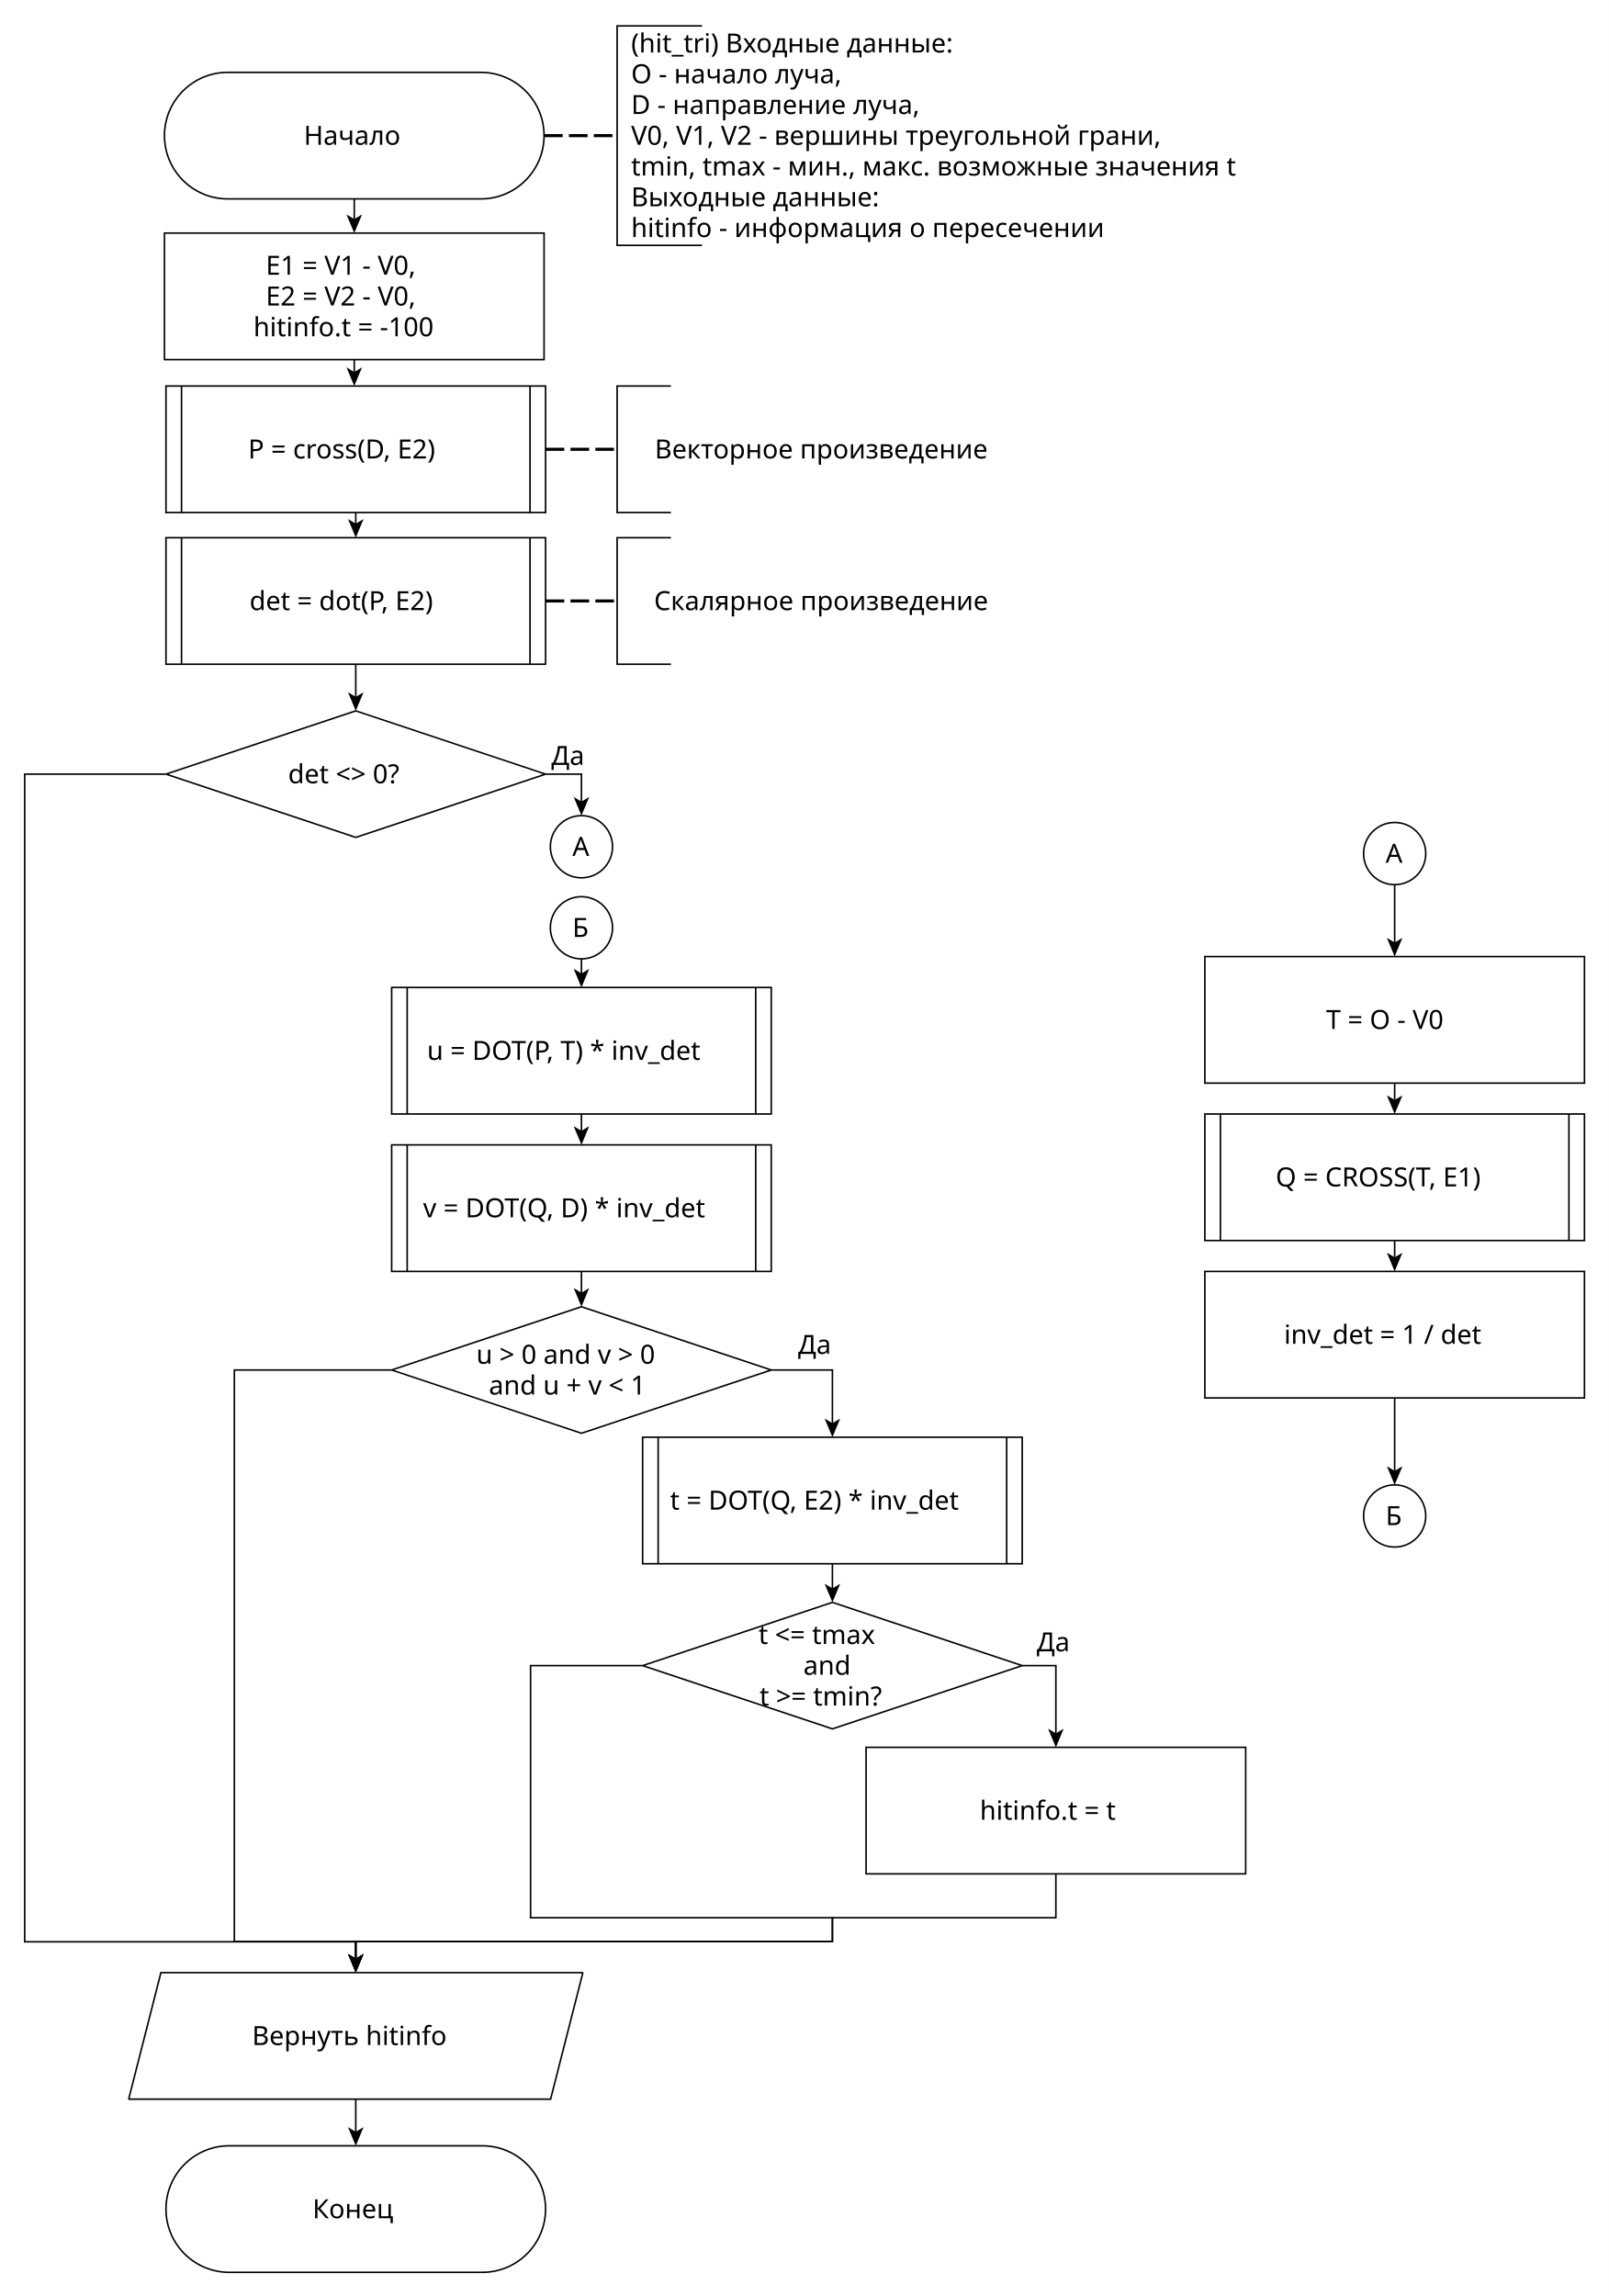
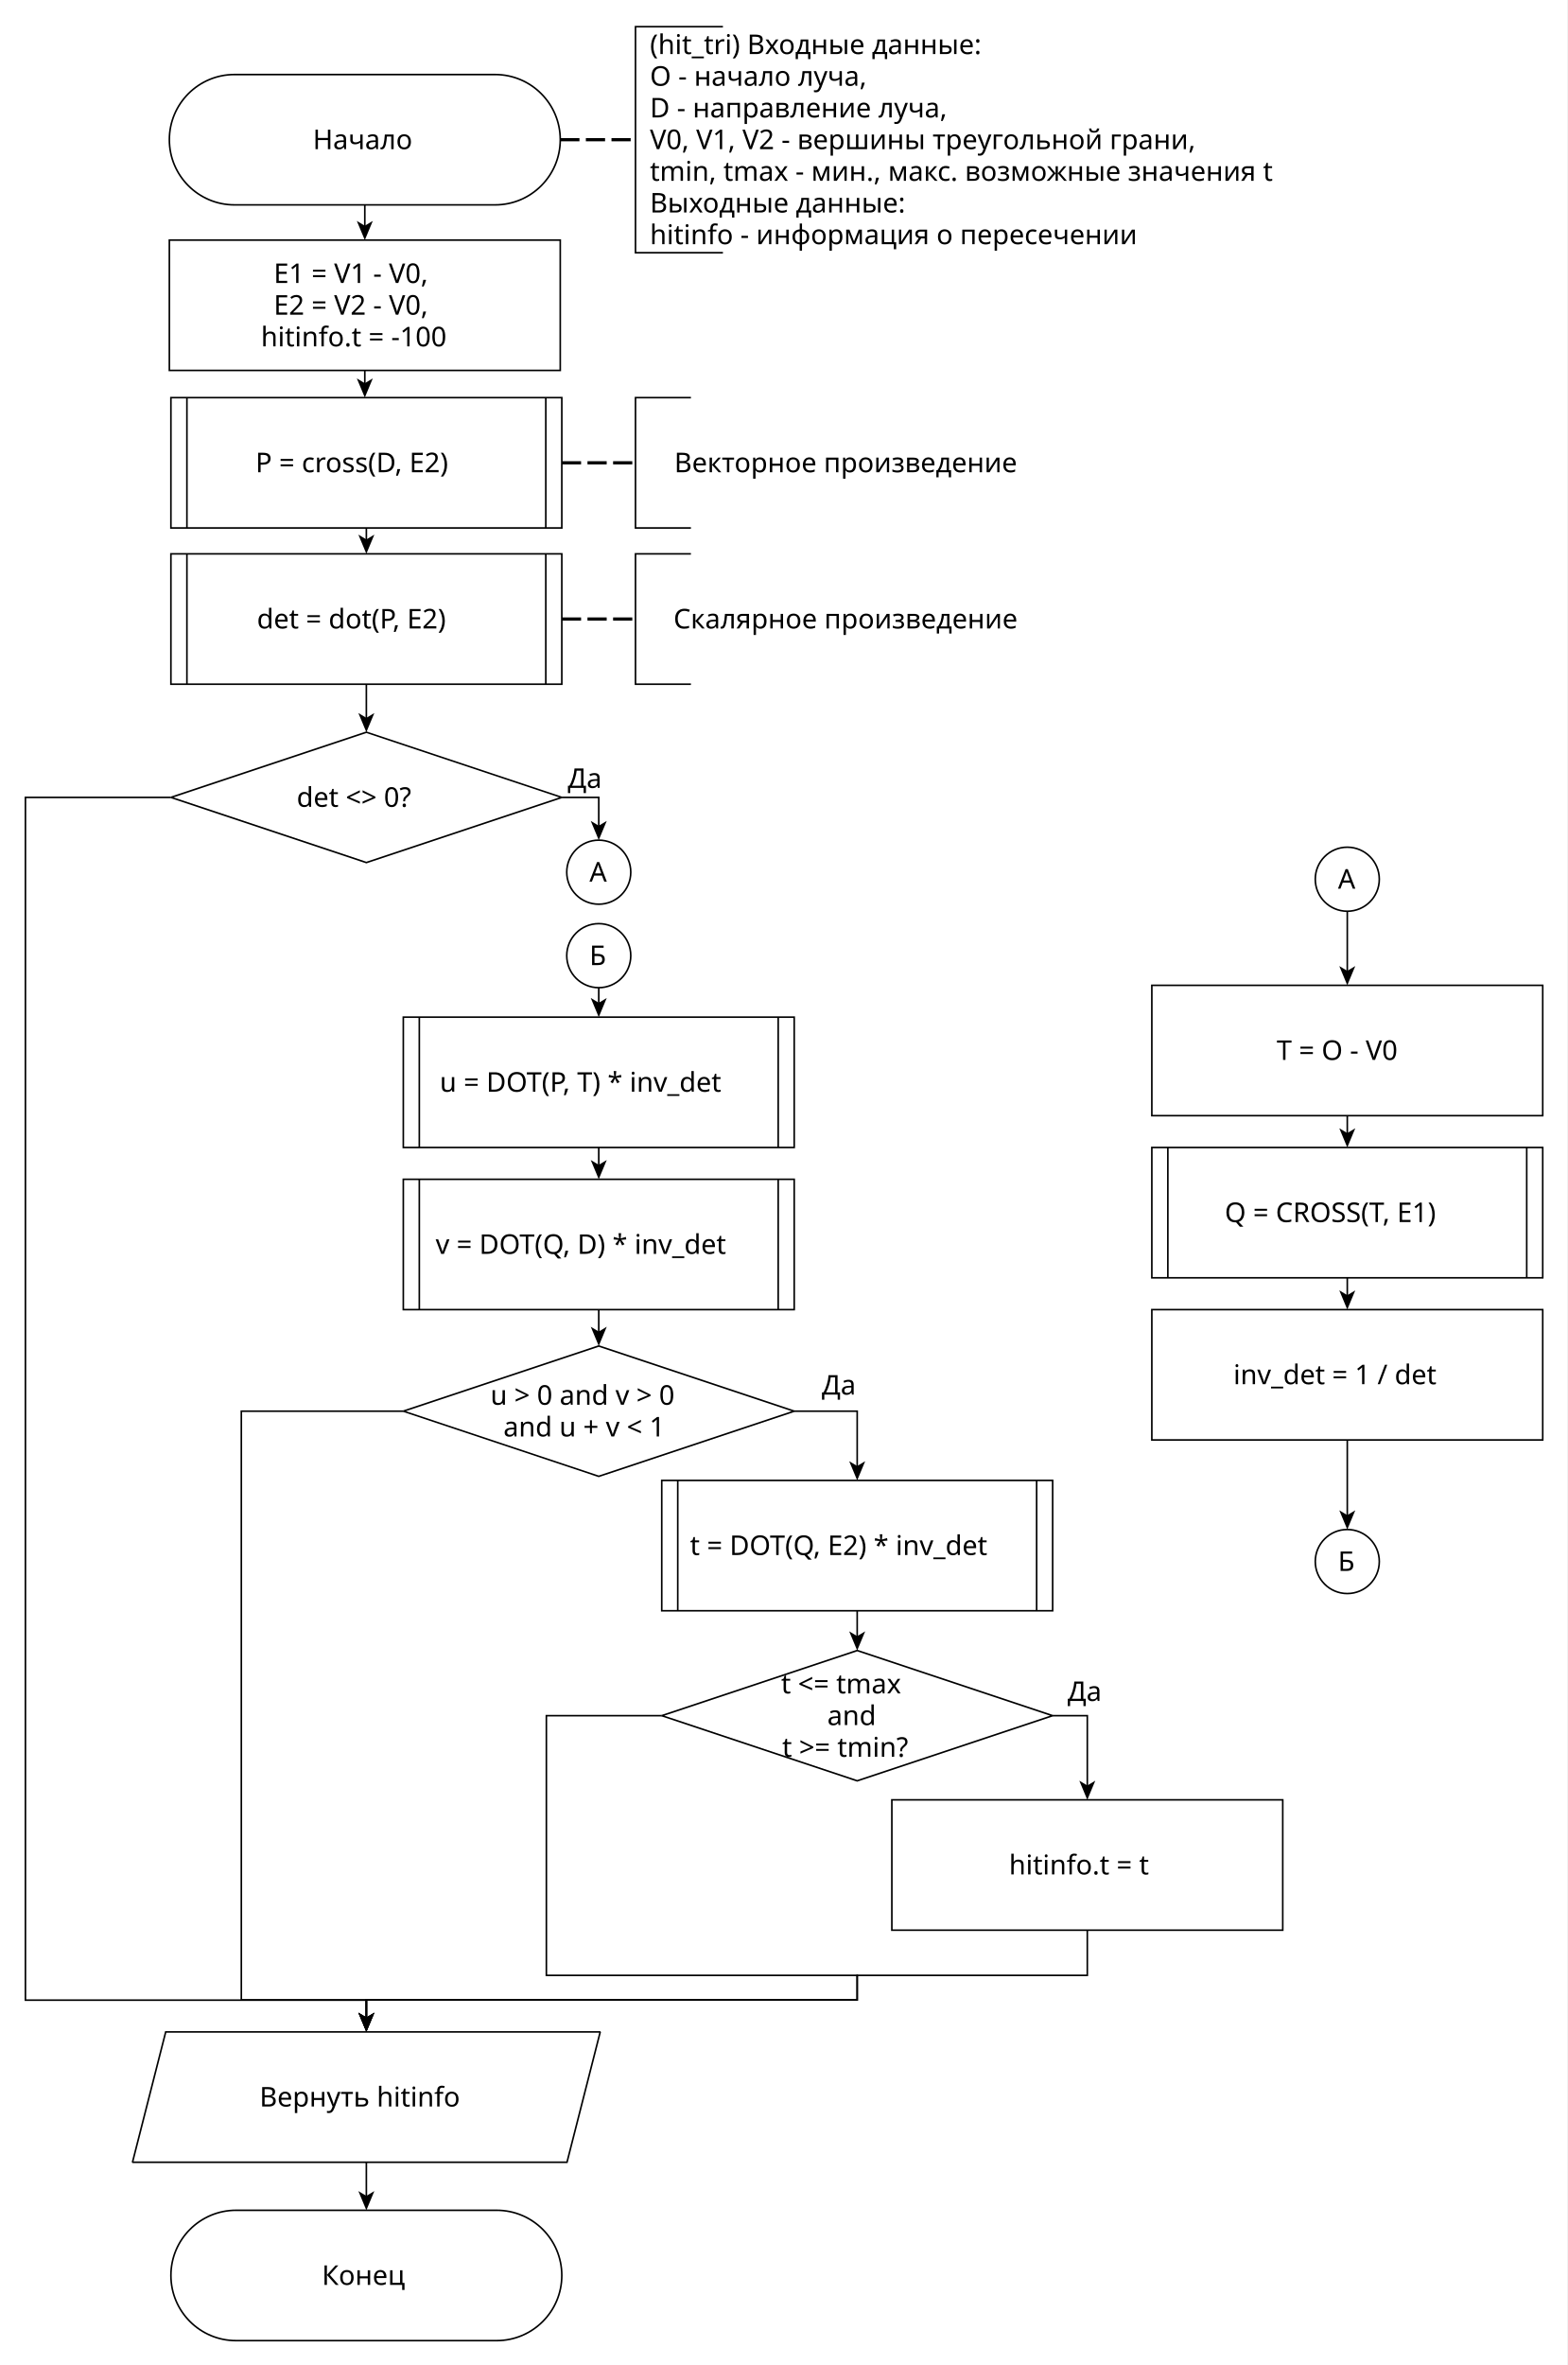
- <svg xmlns="http://www.w3.org/2000/svg" fill-opacity="1" color-rendering="auto" color-interpolation="auto" text-rendering="auto" stroke="black" stroke-linecap="square" width="1035" stroke-miterlimit="10" shape-rendering="auto" stroke-opacity="1" fill="black" stroke-dasharray="none" font-weight="normal" stroke-width="1" height="1477" font-family="'Dialog'" font-style="normal" stroke-linejoin="miter" font-size="12px" stroke-dashoffset="0" image-rendering="auto">
+ <svg xmlns="http://www.w3.org/2000/svg" fill-opacity="1" color-rendering="auto" color-interpolation="auto" text-rendering="auto" stroke="black" stroke-linecap="square" width="979" stroke-miterlimit="10" shape-rendering="auto" stroke-opacity="1" fill="black" stroke-dasharray="none" font-weight="normal" stroke-width="1" height="1477" font-family="'Dialog'" font-style="normal" stroke-linejoin="miter" font-size="12px" stroke-dashoffset="0" image-rendering="auto">
  <defs id="genericDefs" />
  <g>
    <defs id="defs1">
      <clipPath clipPathUnits="userSpaceOnUse" id="clipPath1">
-         <path d="M0 0 L1035 0 L1035 1477 L0 1477 L0 0 Z" />
+         <path d="M0 0 L979 0 L979 1477 L0 1477 L0 0 Z" />
      </clipPath>
      <clipPath clipPathUnits="userSpaceOnUse" id="clipPath2">
-         <path d="M418 110 L1453 110 L1453 1587 L418 1587 L418 110 Z" />
+         <path d="M418 110 L1397 110 L1397 1587 L418 1587 L418 110 Z" />
      </clipPath>
    </defs>
    <g fill="white" text-rendering="geometricPrecision" shape-rendering="geometricPrecision" transform="translate(-418,-110)" stroke="white">
-       <rect x="418" width="1035" height="1477" y="110" clip-path="url(#clipPath2)" stroke="none" />
+       <rect x="418" width="979" height="1477" y="110" clip-path="url(#clipPath2)" stroke="none" />
    </g>
    <g text-rendering="geometricPrecision" stroke-miterlimit="1.45" shape-rendering="geometricPrecision" transform="matrix(1,0,0,1,-418,-110)" stroke-linecap="butt">
      <rect x="523.8" y="156.55" clip-path="url(#clipPath2)" fill="none" width="244.2" rx="40.7" ry="40.7" height="81.4" />
      <text x="613.436" font-size="17px" y="203.135" clip-path="url(#clipPath2)" font-family="sans-serif" stroke="none" xml:space="preserve">Начало</text>
    </g>
    <g text-rendering="geometricPrecision" stroke-miterlimit="1.45" shape-rendering="geometricPrecision" transform="matrix(1,0,0,1,-418,-110)" stroke-linecap="butt">
      <path fill="none" d="M869.625 126.667 L815 126.667 L815 267.833 L869.625 267.833" clip-path="url(#clipPath2)" />
      <text x="824.013" font-size="17px" y="143.768" clip-path="url(#clipPath2)" font-family="sans-serif" stroke="none" xml:space="preserve">(hit_tri) Входные данные:</text>
      <text x="824.013" font-size="17px" y="163.557" clip-path="url(#clipPath2)" font-family="sans-serif" stroke="none" xml:space="preserve">O - начало луча,</text>
      <text x="824.013" font-size="17px" y="183.346" clip-path="url(#clipPath2)" font-family="sans-serif" stroke="none" xml:space="preserve">D - направление луча,</text>
      <text x="824.013" font-size="17px" y="203.135" clip-path="url(#clipPath2)" font-family="sans-serif" stroke="none" xml:space="preserve">V0, V1, V2 - вершины треугольной грани,</text>
      <text x="824.013" font-size="17px" y="222.924" clip-path="url(#clipPath2)" font-family="sans-serif" stroke="none" xml:space="preserve">tmin, tmax - мин., макс. возможные значения t</text>
      <text x="824.013" font-size="17px" y="242.713" clip-path="url(#clipPath2)" font-family="sans-serif" stroke="none" xml:space="preserve">Выходные данные: </text>
      <text x="824.013" font-size="17px" y="262.502" clip-path="url(#clipPath2)" font-family="sans-serif" stroke="none" xml:space="preserve">hitinfo - информация о пересечении</text>
    </g>
    <g text-rendering="geometricPrecision" stroke-miterlimit="1.45" shape-rendering="geometricPrecision" transform="matrix(1,0,0,1,-418,-110)" stroke-linecap="butt">
      <rect x="524.768" y="1490.377" clip-path="url(#clipPath2)" fill="none" width="244.2" rx="40.7" ry="40.7" height="81.4" />
      <text x="619.061" font-size="17px" y="1536.962" clip-path="url(#clipPath2)" font-family="sans-serif" stroke="none" xml:space="preserve">Конец</text>
    </g>
    <g text-rendering="geometricPrecision" stroke-miterlimit="1.45" shape-rendering="geometricPrecision" transform="matrix(1,0,0,1,-418,-110)" stroke-linecap="butt">
      <path fill="none" d="M523.8 259.94 L768 259.94 L768 341.34 L523.8 341.34 Z" clip-path="url(#clipPath2)" />
      <text x="588.977" font-size="17px" y="286.736" clip-path="url(#clipPath2)" font-family="sans-serif" stroke="none" xml:space="preserve">E1 = V1 - V0,</text>
      <text x="588.977" font-size="17px" y="306.525" clip-path="url(#clipPath2)" font-family="sans-serif" stroke="none" xml:space="preserve">E2 = V2 - V0,</text>
      <text x="581.025" font-size="17px" y="326.314" clip-path="url(#clipPath2)" font-family="sans-serif" stroke="none" xml:space="preserve">hitinfo.t = -100</text>
    </g>
    <g text-rendering="geometricPrecision" stroke-miterlimit="1.45" shape-rendering="geometricPrecision" transform="matrix(1,0,0,1,-418,-110)" stroke-linecap="butt">
      <path fill="none" d="M849.625 358.329 L815 358.329 L815 439.729 L849.625 439.729" clip-path="url(#clipPath2)" />
      <text x="839.215" font-size="17px" y="404.915" clip-path="url(#clipPath2)" font-family="sans-serif" stroke="none" xml:space="preserve">Векторное произведение</text>
    </g>
    <g text-rendering="geometricPrecision" stroke-miterlimit="1.45" shape-rendering="geometricPrecision" transform="matrix(1,0,0,1,-418,-110)" stroke-linecap="butt">
      <rect fill="none" x="524.768" width="244.2" height="81.4" y="358.329" clip-path="url(#clipPath2)" />
      <path fill="none" d="M534.768 358.329 L534.768 439.729 M758.968 358.329 L758.968 439.729 M534.768 358.329 Z" clip-path="url(#clipPath2)" />
      <text x="577.631" font-size="17px" y="404.915" clip-path="url(#clipPath2)" font-family="sans-serif" stroke="none" xml:space="preserve">P = cross(D, E2)</text>
    </g>
    <g text-rendering="geometricPrecision" stroke-miterlimit="1.45" shape-rendering="geometricPrecision" transform="matrix(1,0,0,1,-418,-110)" stroke-linecap="butt">
      <path fill="none" d="M849.625 455.896 L815 455.896 L815 537.296 L849.625 537.296" clip-path="url(#clipPath2)" />
      <text x="838.737" font-size="17px" y="502.481" clip-path="url(#clipPath2)" font-family="sans-serif" stroke="none" xml:space="preserve">Скалярное произведение</text>
    </g>
    <g text-rendering="geometricPrecision" stroke-miterlimit="1.45" shape-rendering="geometricPrecision" transform="matrix(1,0,0,1,-418,-110)" stroke-linecap="butt">
      <rect fill="none" x="524.768" width="244.2" height="81.4" y="455.896" clip-path="url(#clipPath2)" />
      <path fill="none" d="M534.768 455.896 L534.768 537.296 M758.968 455.896 L758.968 537.296 M534.768 455.896 Z" clip-path="url(#clipPath2)" />
      <text x="578.516" font-size="17px" y="502.481" clip-path="url(#clipPath2)" font-family="sans-serif" stroke="none" xml:space="preserve">det = dot(P, E2)</text>
    </g>
    <g text-rendering="geometricPrecision" stroke-miterlimit="1.45" shape-rendering="geometricPrecision" transform="matrix(1,0,0,1,-418,-110)" stroke-linecap="butt">
      <path fill="none" d="M646.868 567.296 L768.968 607.996 L646.868 648.696 L524.768 607.996 Z" clip-path="url(#clipPath2)" />
      <text x="603.343" font-size="17px" y="613.881" clip-path="url(#clipPath2)" font-family="sans-serif" stroke="none" xml:space="preserve">det &lt;&gt; 0?</text>
    </g>
    <g text-rendering="geometricPrecision" stroke-miterlimit="1.45" shape-rendering="geometricPrecision" transform="matrix(1,0,0,1,-418,-110)" stroke-linecap="butt">
      <path fill="none" d="M792.05 950.61 L914.15 991.31 L792.05 1032.01 L669.95 991.31 Z" clip-path="url(#clipPath2)" />
      <text x="724.37" font-size="17px" y="987.301" clip-path="url(#clipPath2)" font-family="sans-serif" stroke="none" xml:space="preserve">u &gt; 0 and v &gt; 0</text>
      <text x="732.479" font-size="17px" y="1007.09" clip-path="url(#clipPath2)" font-family="sans-serif" stroke="none" xml:space="preserve">and u + v &lt; 1</text>
    </g>
    <g text-rendering="geometricPrecision" stroke-miterlimit="1.45" shape-rendering="geometricPrecision" transform="matrix(1,0,0,1,-418,-110)" stroke-linecap="butt">
      <rect fill="none" x="831.4" width="244.2" height="81.4" y="1034.558" clip-path="url(#clipPath2)" />
      <path fill="none" d="M841.4 1034.558 L841.4 1115.958 M1065.6 1034.558 L1065.6 1115.958 M841.4 1034.558 Z" clip-path="url(#clipPath2)" />
      <text x="849.068" font-size="17px" y="1081.143" clip-path="url(#clipPath2)" font-family="sans-serif" stroke="none" xml:space="preserve">t = DOT(Q, E2) * inv_det</text>
    </g>
    <g text-rendering="geometricPrecision" stroke-miterlimit="1.45" shape-rendering="geometricPrecision" transform="matrix(1,0,0,1,-418,-110)" stroke-linecap="butt">
      <path fill="none" d="M953.5 1140.777 L1075.6 1181.477 L953.5 1222.177 L831.4 1181.477 Z" clip-path="url(#clipPath2)" />
      <text x="905.966" font-size="17px" y="1167.574" clip-path="url(#clipPath2)" font-family="sans-serif" stroke="none" xml:space="preserve">t &lt;= tmax </text>
      <text x="934.807" font-size="17px" y="1187.363" clip-path="url(#clipPath2)" font-family="sans-serif" stroke="none" xml:space="preserve">and </text>
      <text x="906.646" font-size="17px" y="1207.152" clip-path="url(#clipPath2)" font-family="sans-serif" stroke="none" xml:space="preserve">t &gt;= tmin?</text>
    </g>
    <g text-rendering="geometricPrecision" stroke-miterlimit="1.45" shape-rendering="geometricPrecision" transform="matrix(1,0,0,1,-418,-110)" stroke-linecap="butt">
      <path fill="none" d="M975.15 1234.045 L1219.35 1234.045 L1219.35 1315.445 L975.15 1315.445 Z" clip-path="url(#clipPath2)" />
      <text x="1048.333" font-size="17px" y="1280.63" clip-path="url(#clipPath2)" font-family="sans-serif" stroke="none" xml:space="preserve">hitinfo.t = t</text>
    </g>
    <g text-rendering="geometricPrecision" stroke-miterlimit="1.45" shape-rendering="geometricPrecision" transform="matrix(1,0,0,1,-418,-110)" stroke-linecap="butt">
-       <path fill="none" d="M1193.1 725.359 L1437.3 725.359 L1437.3 806.759 L1193.1 806.759 Z" clip-path="url(#clipPath2)" />
-       <text x="1271.098" font-size="17px" y="771.944" clip-path="url(#clipPath2)" font-family="sans-serif" stroke="none" xml:space="preserve">T = O - V0</text>
+       <path fill="none" d="M1137.564 725.359 L1381.764 725.359 L1381.764 806.759 L1137.564 806.759 Z" clip-path="url(#clipPath2)" />
+       <text x="1215.562" font-size="17px" y="771.944" clip-path="url(#clipPath2)" font-family="sans-serif" stroke="none" xml:space="preserve">T = O - V0</text>
    </g>
    <g text-rendering="geometricPrecision" stroke-miterlimit="1.45" shape-rendering="geometricPrecision" transform="matrix(1,0,0,1,-418,-110)" stroke-linecap="butt">
-       <rect fill="none" x="1193.1" width="244.2" height="81.4" y="826.626" clip-path="url(#clipPath2)" />
-       <path fill="none" d="M1203.1 826.626 L1203.1 908.026 M1427.3 826.626 L1427.3 908.026 M1203.1 826.626 Z" clip-path="url(#clipPath2)" />
-       <text x="1238.654" font-size="17px" y="873.211" clip-path="url(#clipPath2)" font-family="sans-serif" stroke="none" xml:space="preserve">Q = CROSS(T, E1)</text>
+       <rect fill="none" x="1137.564" width="244.2" height="81.4" y="826.626" clip-path="url(#clipPath2)" />
+       <path fill="none" d="M1147.564 826.626 L1147.564 908.026 M1371.764 826.626 L1371.764 908.026 M1147.564 826.626 Z" clip-path="url(#clipPath2)" />
+       <text x="1183.119" font-size="17px" y="873.211" clip-path="url(#clipPath2)" font-family="sans-serif" stroke="none" xml:space="preserve">Q = CROSS(T, E1)</text>
    </g>
    <g text-rendering="geometricPrecision" stroke-miterlimit="1.45" shape-rendering="geometricPrecision" transform="matrix(1,0,0,1,-418,-110)" stroke-linecap="butt">
-       <path fill="none" d="M1193.1 927.893 L1437.3 927.893 L1437.3 1009.293 L1193.1 1009.293 Z" clip-path="url(#clipPath2)" />
-       <text x="1244.054" font-size="17px" y="974.478" clip-path="url(#clipPath2)" font-family="sans-serif" stroke="none" xml:space="preserve">inv_det = 1 / det</text>
+       <path fill="none" d="M1137.564 927.893 L1381.764 927.893 L1381.764 1009.293 L1137.564 1009.293 Z" clip-path="url(#clipPath2)" />
+       <text x="1188.518" font-size="17px" y="974.478" clip-path="url(#clipPath2)" font-family="sans-serif" stroke="none" xml:space="preserve">inv_det = 1 / det</text>
    </g>
    <g text-rendering="geometricPrecision" stroke-miterlimit="1.45" shape-rendering="geometricPrecision" transform="matrix(1,0,0,1,-418,-110)" stroke-linecap="butt">
      <circle fill="none" r="20" clip-path="url(#clipPath2)" cx="792.05" cy="654.696" />
      <text x="786.235" font-size="17px" y="660.581" clip-path="url(#clipPath2)" font-family="sans-serif" stroke="none" xml:space="preserve">A</text>
    </g>
    <g text-rendering="geometricPrecision" stroke-miterlimit="1.45" shape-rendering="geometricPrecision" transform="matrix(1,0,0,1,-418,-110)" stroke-linecap="butt">
      <circle fill="none" r="20" clip-path="url(#clipPath2)" cx="792.05" cy="706.835" />
      <text x="786.219" font-size="17px" y="712.72" clip-path="url(#clipPath2)" font-family="sans-serif" stroke="none" xml:space="preserve">Б</text>
    </g>
    <g text-rendering="geometricPrecision" stroke-miterlimit="1.45" shape-rendering="geometricPrecision" transform="matrix(1,0,0,1,-418,-110)" stroke-linecap="butt">
-       <circle fill="none" r="20" clip-path="url(#clipPath2)" cx="1315.2" cy="659.095" />
-       <text x="1309.385" font-size="17px" y="664.98" clip-path="url(#clipPath2)" font-family="sans-serif" stroke="none" xml:space="preserve">A</text>
+       <circle fill="none" r="20" clip-path="url(#clipPath2)" cx="1259.664" cy="659.095" />
+       <text x="1253.85" font-size="17px" y="664.98" clip-path="url(#clipPath2)" font-family="sans-serif" stroke="none" xml:space="preserve">A</text>
    </g>
    <g text-rendering="geometricPrecision" stroke-miterlimit="1.45" shape-rendering="geometricPrecision" transform="matrix(1,0,0,1,-418,-110)" stroke-linecap="butt">
-       <circle fill="none" r="20" clip-path="url(#clipPath2)" cx="1315.2" cy="1085.21" />
-       <text x="1309.369" font-size="17px" y="1091.095" clip-path="url(#clipPath2)" font-family="sans-serif" stroke="none" xml:space="preserve">Б</text>
+       <circle fill="none" r="20" clip-path="url(#clipPath2)" cx="1259.664" cy="1085.21" />
+       <text x="1253.833" font-size="17px" y="1091.095" clip-path="url(#clipPath2)" font-family="sans-serif" stroke="none" xml:space="preserve">Б</text>
    </g>
    <g text-rendering="geometricPrecision" stroke-miterlimit="1.45" shape-rendering="geometricPrecision" transform="matrix(1,0,0,1,-418,-110)" stroke-linecap="butt">
      <rect fill="none" x="669.95" width="244.2" height="81.4" y="745.227" clip-path="url(#clipPath2)" />
      <path fill="none" d="M679.95 745.227 L679.95 826.627 M904.15 745.227 L904.15 826.627 M679.95 745.227 Z" clip-path="url(#clipPath2)" />
      <text x="692.715" font-size="17px" y="791.812" clip-path="url(#clipPath2)" font-family="sans-serif" stroke="none" xml:space="preserve">u = DOT(P, T) * inv_det</text>
    </g>
    <g text-rendering="geometricPrecision" stroke-miterlimit="1.45" shape-rendering="geometricPrecision" transform="matrix(1,0,0,1,-418,-110)" stroke-linecap="butt">
      <rect fill="none" x="669.95" width="244.2" height="81.4" y="846.494" clip-path="url(#clipPath2)" />
      <path fill="none" d="M679.95 846.494 L679.95 927.894 M904.15 846.494 L904.15 927.894 M679.95 846.494 Z" clip-path="url(#clipPath2)" />
      <text x="690.154" font-size="17px" y="893.079" clip-path="url(#clipPath2)" font-family="sans-serif" stroke="none" xml:space="preserve">v = DOT(Q, D) * inv_det</text>
    </g>
    <g text-rendering="geometricPrecision" stroke-miterlimit="1.45" shape-rendering="geometricPrecision" transform="matrix(1,0,0,1,-418,-110)" stroke-linecap="butt">
      <path fill="none" d="M521.525 1378.977 L792.968 1378.977 L772.211 1460.377 L500.768 1460.377 Z" clip-path="url(#clipPath2)" />
      <text x="580.138" font-size="17px" y="1425.562" clip-path="url(#clipPath2)" font-family="sans-serif" stroke="none" xml:space="preserve">Вернуть hitinfo</text>
    </g>
    <g stroke-linecap="butt" transform="matrix(1,0,0,1,-418,-110)" text-rendering="geometricPrecision" shape-rendering="geometricPrecision" stroke-dasharray="12,4" stroke-width="2" stroke-miterlimit="1.45">
      <path fill="none" d="M767.994 197.25 L814.976 197.25" clip-path="url(#clipPath2)" />
    </g>
    <g text-rendering="geometricPrecision" stroke-miterlimit="1.45" shape-rendering="geometricPrecision" transform="matrix(1,0,0,1,-418,-110)" stroke-linecap="butt">
      <path fill="none" d="M645.9 237.965 L645.9 251.968" clip-path="url(#clipPath2)" />
      <path d="M645.9 259.968 L650.9 247.968 L645.9 250.968 L640.9 247.968 Z" clip-path="url(#clipPath2)" stroke="none" />
      <path fill="none" d="M645.9 341.351 L645.9 350.308" clip-path="url(#clipPath2)" />
      <path d="M645.9 358.308 L650.9 346.308 L645.9 349.308 L640.9 346.308 Z" clip-path="url(#clipPath2)" stroke="none" />
      <path fill="none" stroke-dasharray="12,4" d="M769.005 399.029 L814.993 399.029" stroke-width="2" clip-path="url(#clipPath2)" />
      <path fill="none" d="M646.868 439.761 L646.868 447.885" clip-path="url(#clipPath2)" />
      <path d="M646.868 455.885 L651.868 443.885 L646.868 446.885 L641.868 443.885 Z" clip-path="url(#clipPath2)" stroke="none" />
      <path fill="none" stroke-dasharray="12,4" d="M769.005 496.596 L814.993 496.596" stroke-width="2" clip-path="url(#clipPath2)" />
      <path fill="none" d="M646.868 537.31 L646.868 559.303" clip-path="url(#clipPath2)" />
      <path d="M646.868 567.303 L651.868 555.303 L646.868 558.303 L641.868 555.303 Z" clip-path="url(#clipPath2)" stroke="none" />
      <path fill="none" d="M914.123 991.31 L953.5 991.31 L953.5 1026.555" clip-path="url(#clipPath2)" />
      <path d="M953.5 1034.555 L958.5 1022.555 L953.5 1025.555 L948.5 1022.555 Z" clip-path="url(#clipPath2)" stroke="none" />
      <text x="931.4" font-size="17px" y="980.958" clip-path="url(#clipPath2)" font-family="sans-serif" stroke="none" xml:space="preserve">Да</text>
      <path fill="none" d="M953.5 1115.946 L953.5 1132.808" clip-path="url(#clipPath2)" />
      <path d="M953.5 1140.808 L958.5 1128.808 L953.5 1131.808 L948.5 1128.808 Z" clip-path="url(#clipPath2)" stroke="none" />
      <path fill="none" d="M1075.596 1181.477 L1097.25 1181.477 L1097.25 1226.077" clip-path="url(#clipPath2)" />
      <path d="M1097.25 1234.077 L1102.25 1222.077 L1097.25 1225.077 L1092.25 1222.077 Z" clip-path="url(#clipPath2)" stroke="none" />
      <text x="1084.926" font-size="17px" y="1172.289" clip-path="url(#clipPath2)" font-family="sans-serif" stroke="none" xml:space="preserve">Да</text>
-       <path fill="none" d="M1315.2 806.77 L1315.2 818.636" clip-path="url(#clipPath2)" />
-       <path d="M1315.2 826.636 L1320.2 814.636 L1315.2 817.636 L1310.2 814.636 Z" clip-path="url(#clipPath2)" stroke="none" />
-       <path fill="none" d="M1315.2 908.021 L1315.2 919.866" clip-path="url(#clipPath2)" />
-       <path d="M1315.2 927.866 L1320.2 915.866 L1315.2 918.866 L1310.2 915.866 Z" clip-path="url(#clipPath2)" stroke="none" />
+       <path fill="none" d="M1259.664 806.77 L1259.664 818.636" clip-path="url(#clipPath2)" />
+       <path d="M1259.664 826.636 L1264.664 814.636 L1259.664 817.636 L1254.664 814.636 Z" clip-path="url(#clipPath2)" stroke="none" />
+       <path fill="none" d="M1259.664 908.021 L1259.664 919.866" clip-path="url(#clipPath2)" />
+       <path d="M1259.664 927.866 L1264.664 915.866 L1259.664 918.866 L1254.664 915.866 Z" clip-path="url(#clipPath2)" stroke="none" />
      <path fill="none" d="M768.976 607.996 L792.05 607.996 L792.05 626.675" clip-path="url(#clipPath2)" />
      <path d="M792.05 634.675 L797.05 622.675 L792.05 625.675 L787.05 622.675 Z" clip-path="url(#clipPath2)" stroke="none" />
      <text x="772.685" font-size="17px" y="602.07" clip-path="url(#clipPath2)" font-family="sans-serif" stroke="none" xml:space="preserve">Да</text>
-       <path fill="none" d="M1315.2 679.072 L1315.2 717.326" clip-path="url(#clipPath2)" />
-       <path d="M1315.2 725.326 L1320.2 713.326 L1315.2 716.326 L1310.2 713.326 Z" clip-path="url(#clipPath2)" stroke="none" />
-       <path fill="none" d="M1315.2 1009.278 L1315.2 1057.226" clip-path="url(#clipPath2)" />
-       <path d="M1315.2 1065.226 L1320.2 1053.226 L1315.2 1056.226 L1310.2 1053.226 Z" clip-path="url(#clipPath2)" stroke="none" />
+       <path fill="none" d="M1259.664 679.072 L1259.664 717.326" clip-path="url(#clipPath2)" />
+       <path d="M1259.664 725.326 L1264.664 713.326 L1259.664 716.326 L1254.664 713.326 Z" clip-path="url(#clipPath2)" stroke="none" />
+       <path fill="none" d="M1259.664 1009.278 L1259.664 1057.226" clip-path="url(#clipPath2)" />
+       <path d="M1259.664 1065.226 L1264.664 1053.226 L1259.664 1056.226 L1254.664 1053.226 Z" clip-path="url(#clipPath2)" stroke="none" />
      <path fill="none" d="M792.05 726.801 L792.05 737.249" clip-path="url(#clipPath2)" />
      <path d="M792.05 745.249 L797.05 733.249 L792.05 736.249 L787.05 733.249 Z" clip-path="url(#clipPath2)" stroke="none" />
      <path fill="none" d="M792.05 826.621 L792.05 838.467" clip-path="url(#clipPath2)" />
      <path d="M792.05 846.467 L797.05 834.467 L792.05 837.467 L787.05 834.467 Z" clip-path="url(#clipPath2)" stroke="none" />
      <path fill="none" d="M792.05 927.897 L792.05 942.579" clip-path="url(#clipPath2)" />
      <path d="M792.05 950.579 L797.05 938.579 L792.05 941.579 L787.05 938.579 Z" clip-path="url(#clipPath2)" stroke="none" />
      <path fill="none" d="M831.428 1181.477 L759.322 1181.477 L759.322 1343.662 L953.5 1343.662 L953.5 1358.977 L646.868 1358.977 L646.868 1370.983" clip-path="url(#clipPath2)" />
      <path d="M646.868 1378.983 L651.868 1366.983 L646.868 1369.983 L641.868 1366.983 Z" clip-path="url(#clipPath2)" stroke="none" />
      <path fill="none" d="M1097.25 1315.429 L1097.25 1343.662 L953.5 1343.662 L953.5 1358.977 L646.868 1358.977 L646.868 1370.955" clip-path="url(#clipPath2)" />
      <path d="M646.868 1378.955 L651.868 1366.955 L646.868 1369.955 L641.868 1366.955 Z" clip-path="url(#clipPath2)" stroke="none" />
      <path fill="none" d="M669.965 991.31 L568.76 991.31 L568.76 1358.977 L646.868 1358.977 L646.868 1370.984" clip-path="url(#clipPath2)" />
      <path d="M646.868 1378.984 L651.868 1366.984 L646.868 1369.984 L641.868 1366.984 Z" clip-path="url(#clipPath2)" stroke="none" />
      <path fill="none" d="M524.751 607.996 L433.885 607.996 L433.885 1359.141 L646.868 1359.141 L646.868 1370.988" clip-path="url(#clipPath2)" />
      <path d="M646.868 1378.988 L651.868 1366.988 L646.868 1369.988 L641.868 1366.988 Z" clip-path="url(#clipPath2)" stroke="none" />
      <path fill="none" d="M646.868 1460.391 L646.868 1482.384" clip-path="url(#clipPath2)" />
      <path d="M646.868 1490.384 L651.868 1478.384 L646.868 1481.384 L641.868 1478.384 Z" clip-path="url(#clipPath2)" stroke="none" />
    </g>
  </g>
</svg>
